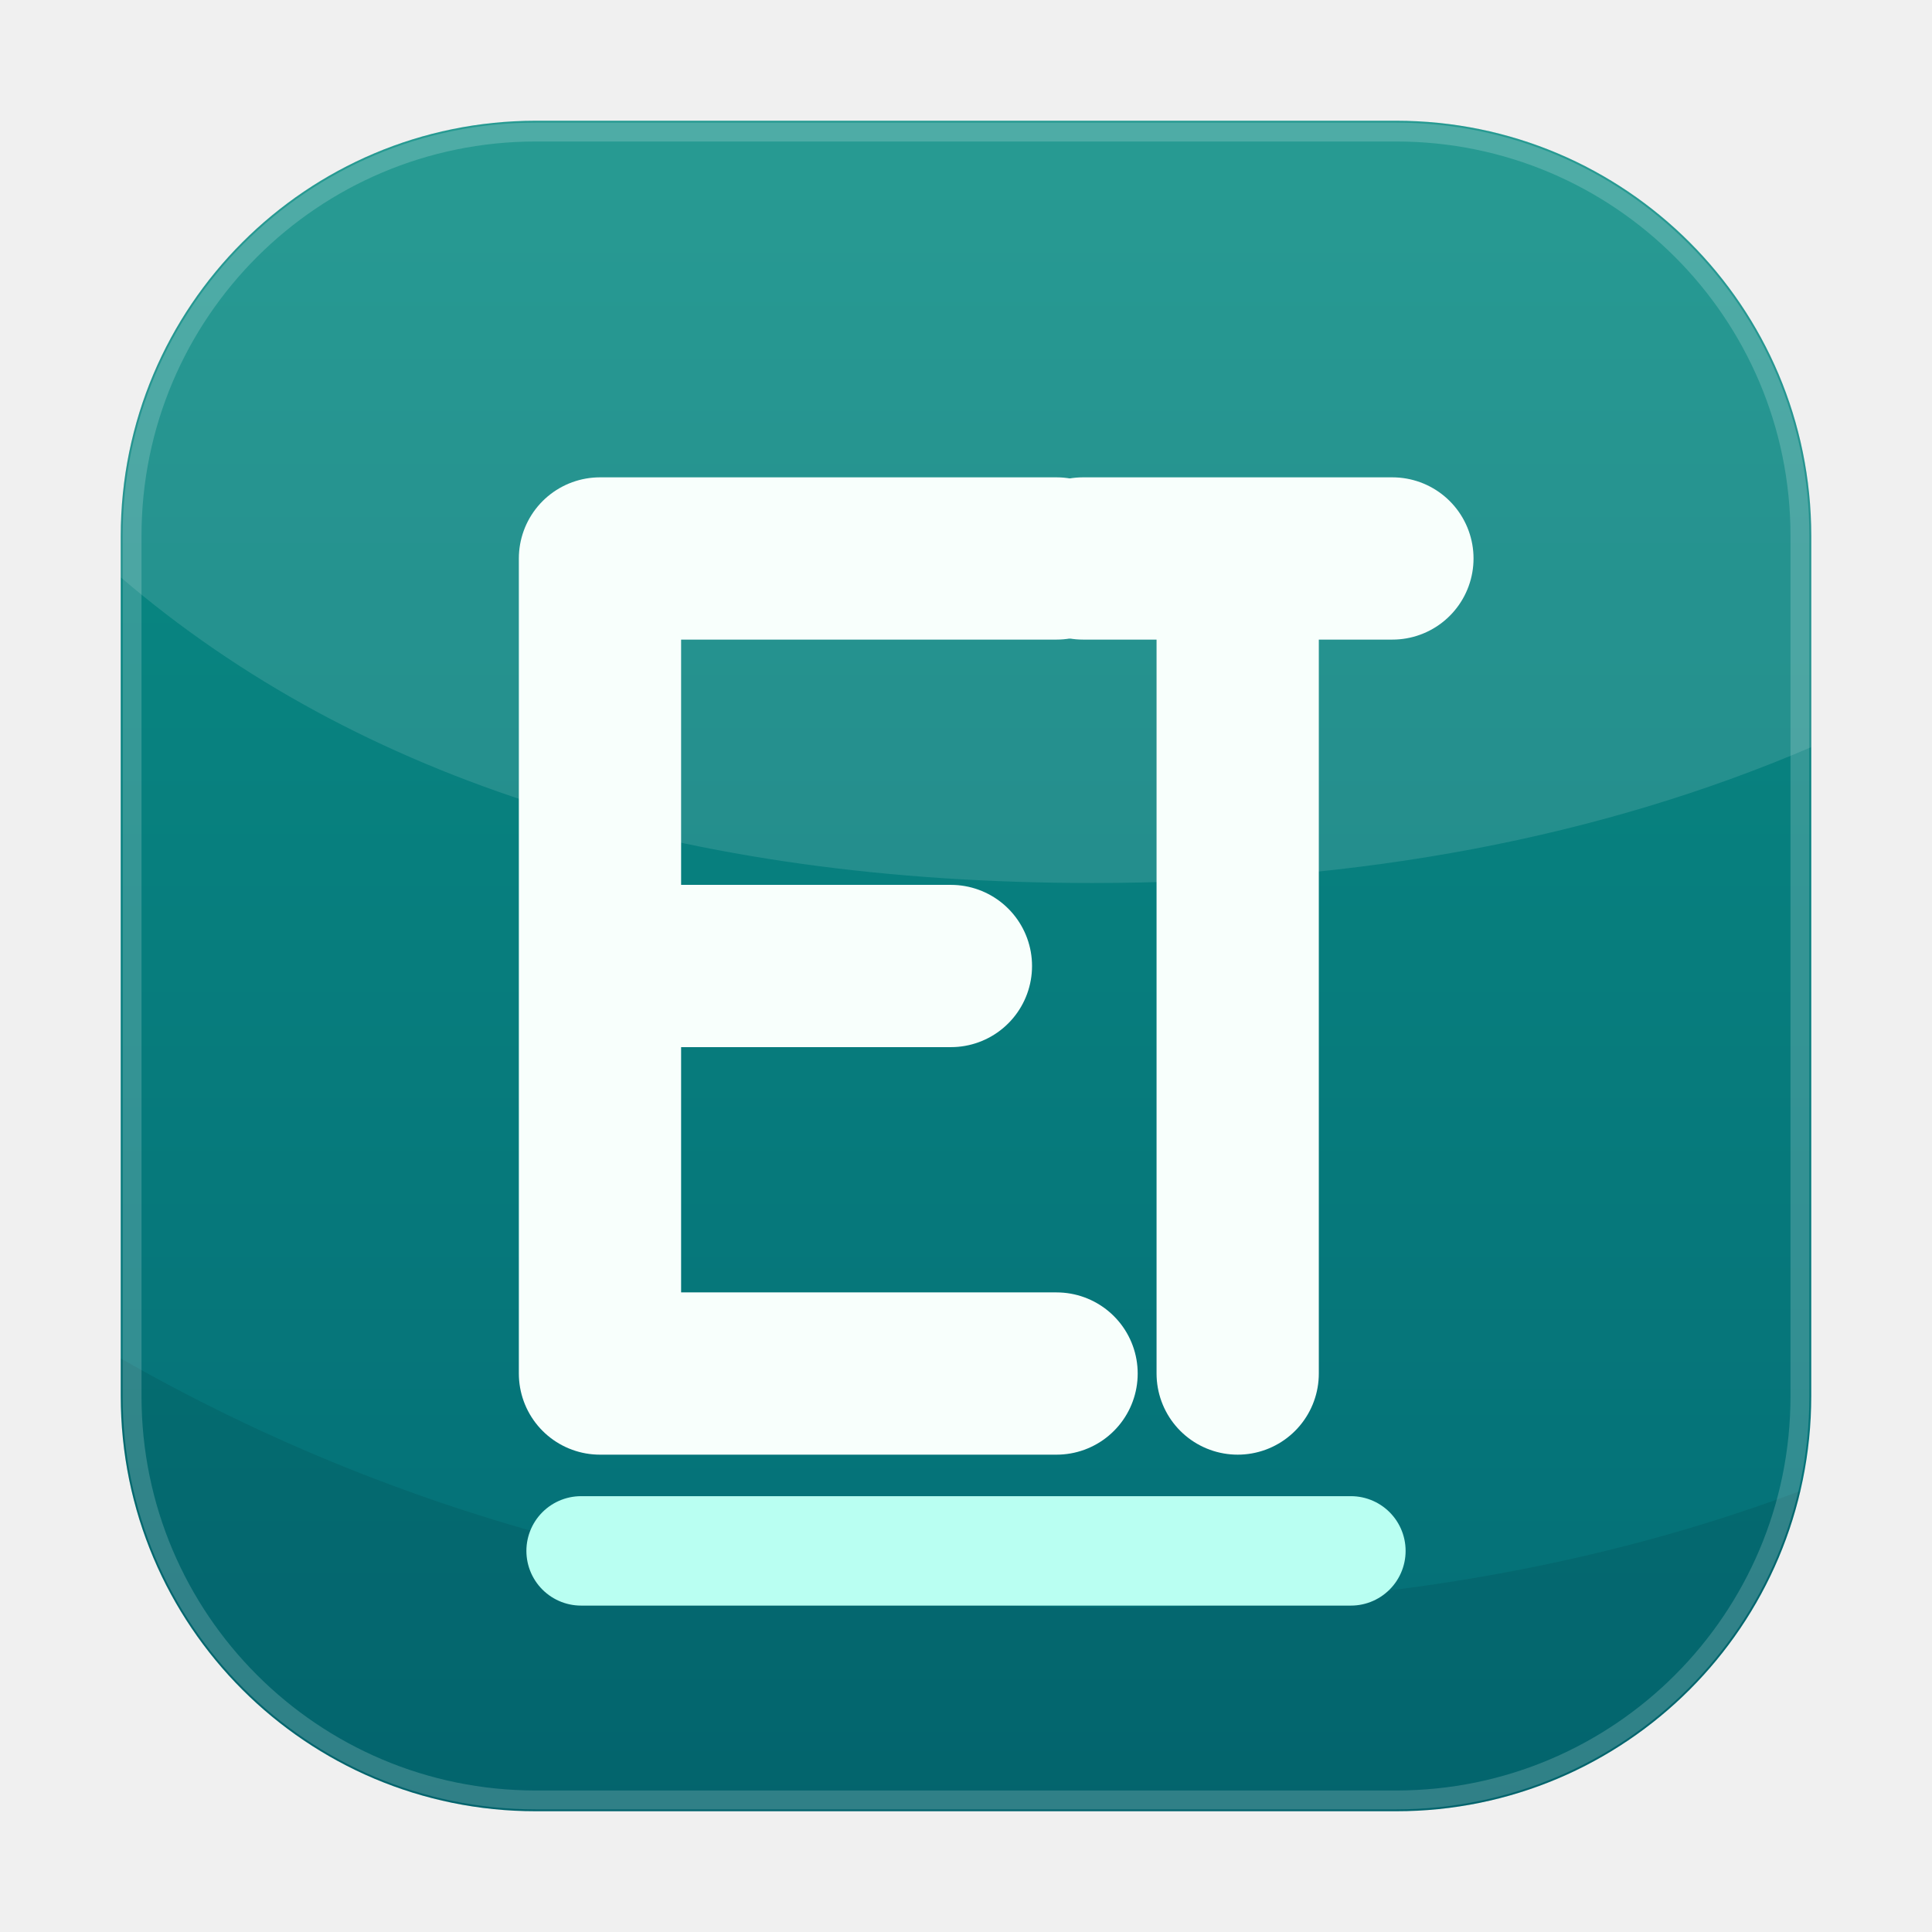
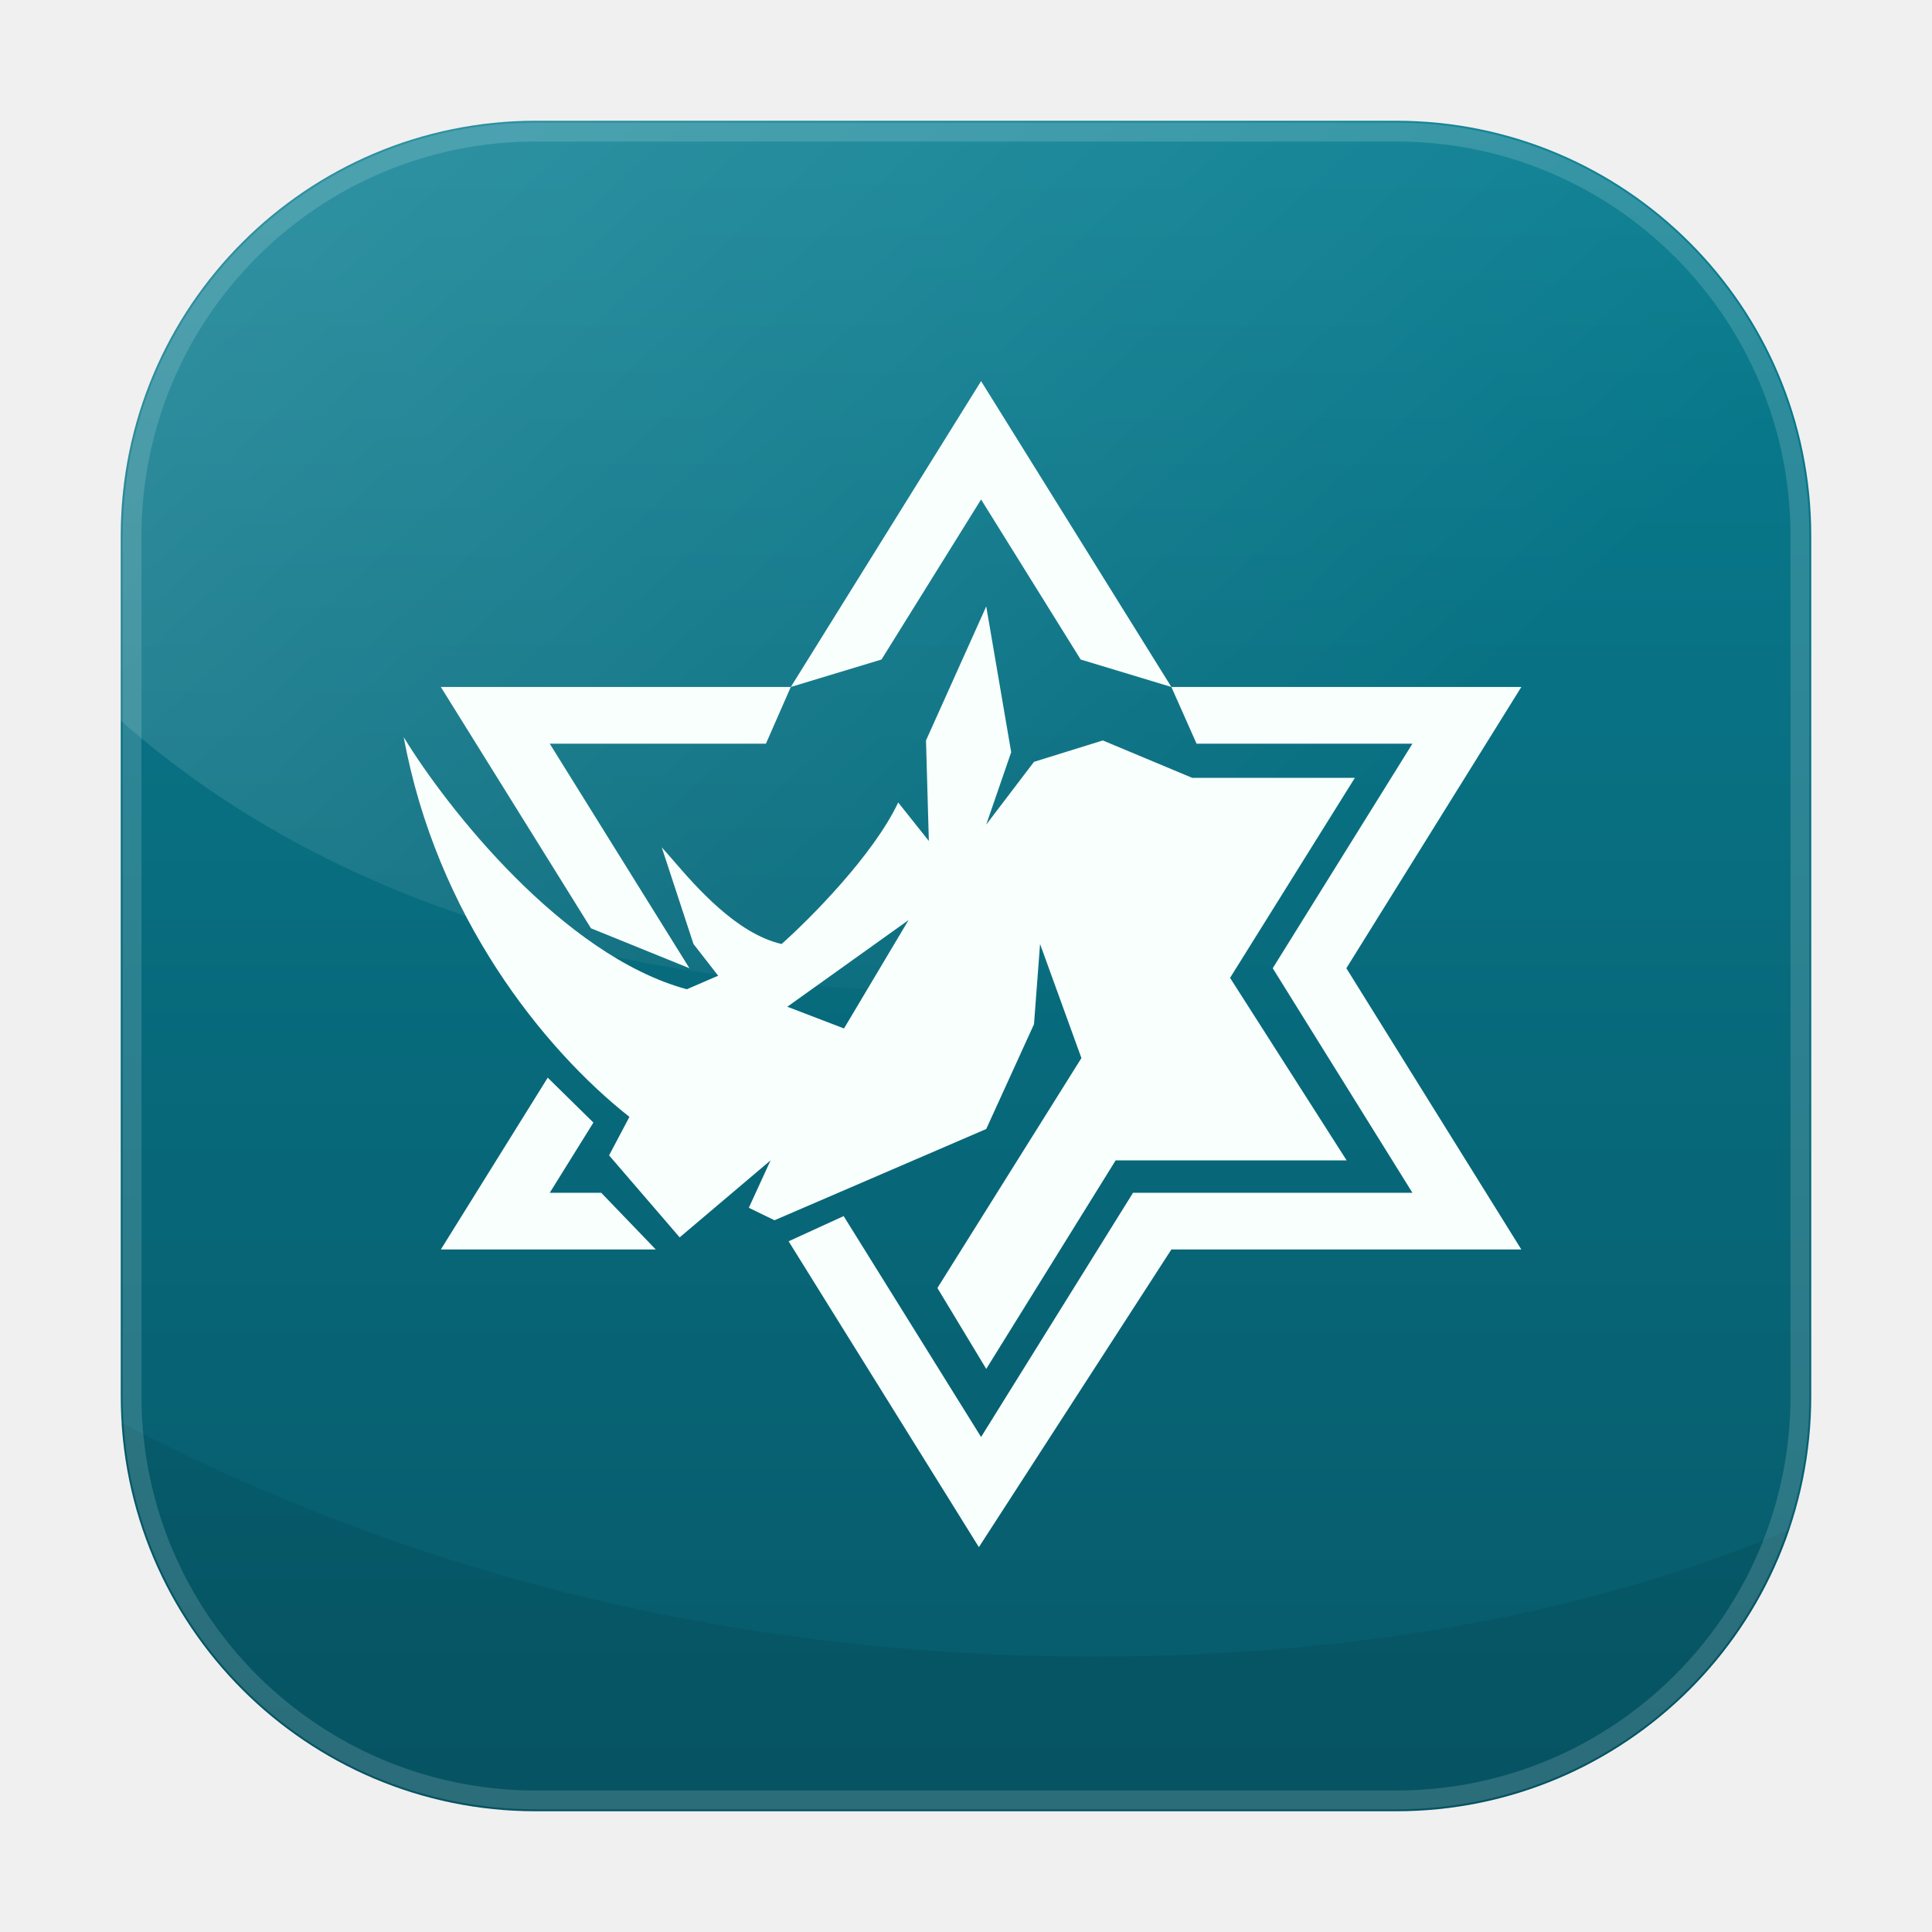
<svg xmlns="http://www.w3.org/2000/svg" width="1024" height="1024" viewBox="0 0 1024 1024" role="img" aria-labelledby="title desc">
  <defs>
    <linearGradient id="badge" x1="512" y1="64" x2="512" y2="960" gradientUnits="userSpaceOnUse">
-       <stop offset="0" stop-color="#0A8D84" />
-       <stop offset="1" stop-color="#046D76" />
+       <stop offset="0" stop-color="#087E91" />
+       <stop offset="1" stop-color="#075969" />
+     </linearGradient>
+     <linearGradient id="shine" x1="180" y1="110" x2="824" y2="820" gradientUnits="userSpaceOnUse">
+       <stop offset="0" stop-color="#FFFFFF" stop-opacity=".15" />
+       <stop offset=".62" stop-color="#FFFFFF" stop-opacity="0" />
    </linearGradient>
    <clipPath id="squircle">
      <rect x="64" y="64" width="896" height="896" rx="220" />
    </clipPath>
  </defs>
  <g clip-path="url(#squircle)">
    <rect x="64" y="64" width="896" height="896" fill="url(#badge)" />
-     <path d="M64 64h896v332c-112 48-239 72-381 72-216 0-389-54-515-162V64Z" fill="#FFFFFF" opacity=".12" />
-     <path d="M64 720c154 88 328 132 522 132 138 0 262-21 374-64v172H64V720Z" fill="#002F35" opacity=".14" />
+     <path d="M64 64h896v390C817 502 671 526 522 526 326 526 173 478 64 382Z" fill="url(#shine)" />
+     <path d="M64 754c159 83 331 124 516 124 143 0 270-24 380-72v154H64Z" fill="#003844" opacity=".18" />
  </g>
-   <rect x="70" y="70" width="884" height="884" rx="214" fill="none" stroke="#FFFFFF" stroke-width="10" opacity=".18" />
-   <g fill="none" stroke-linecap="round" stroke-linejoin="round">
-     <path d="M318 296H560M318 512H504M318 728H560M318 296V728" stroke="#F8FFFC" stroke-width="86" />
-     <path d="M574 296H738M656 296V728" stroke="#F8FFFC" stroke-width="86" />
-     <path d="M308 822H716" stroke="#B9FFF2" stroke-width="58" />
+   <rect x="70" y="70" width="884" height="884" rx="214" fill="none" stroke="#FFFFFF" stroke-width="10" opacity=".15" />
+   <g transform="translate(214 202) scale(3.4)" fill="#F8FFFC">
+     <path d="M22.443 108.584L5.779 135.369H39.288L30.786 126.531H22.756L29.565 115.586L22.443 108.584Z" />
+     <path fill-rule="evenodd" clip-rule="evenodd" d="M60.335 47.679H5.779L29.185 85.3L44.535 91.524L22.756 56.517H56.459L60.335 47.679Z" />
+     <path d="M174.218 47.679H119.662L123.588 56.517H157.241L135.462 91.524L157.241 126.531H113.682L89.998 164.599L68.574 130.163L59.993 134.091L89.656 181.771L119.662 135.369H174.218L146.94 91.524L174.218 47.679Z" />
+     <path fill-rule="evenodd" clip-rule="evenodd" d="M89.998 18.449L74.475 43.4L60.335 47.679L89.999 0L119.662 47.679L105.522 43.4L89.998 18.449Z" />
+     <path fill-rule="evenodd" clip-rule="evenodd" d="M148.262 61.85H122.922L108.973 56.015L98.248 59.349L90.802 69.129L94.692 57.849L90.802 35.12L81.411 56.015L81.855 71.686L77.076 65.684C73.253 73.82 63.369 83.781 58.905 87.746C51.876 86.146 45.5 78.759 41.956 74.651C41.263 73.848 40.678 73.171 40.218 72.686L45.163 87.746L49.013 92.691L44.123 94.803C24.784 89.557 6.65 66.425 0 55.515C5.098 83.3 21.691 104.046 35.176 114.697L32.008 120.699L43.011 133.48L57.182 121.477L53.792 128.868L57.793 130.813L90.802 116.587L98.248 100.249L99.193 87.746L105.639 105.528L83.189 141.371L90.802 153.985L110.974 121.477H146.984L128.812 93.025L148.262 61.85ZM59.794 97.526L68.629 100.916L78.688 84.022L59.794 97.526Z" />
  </g>
</svg>
